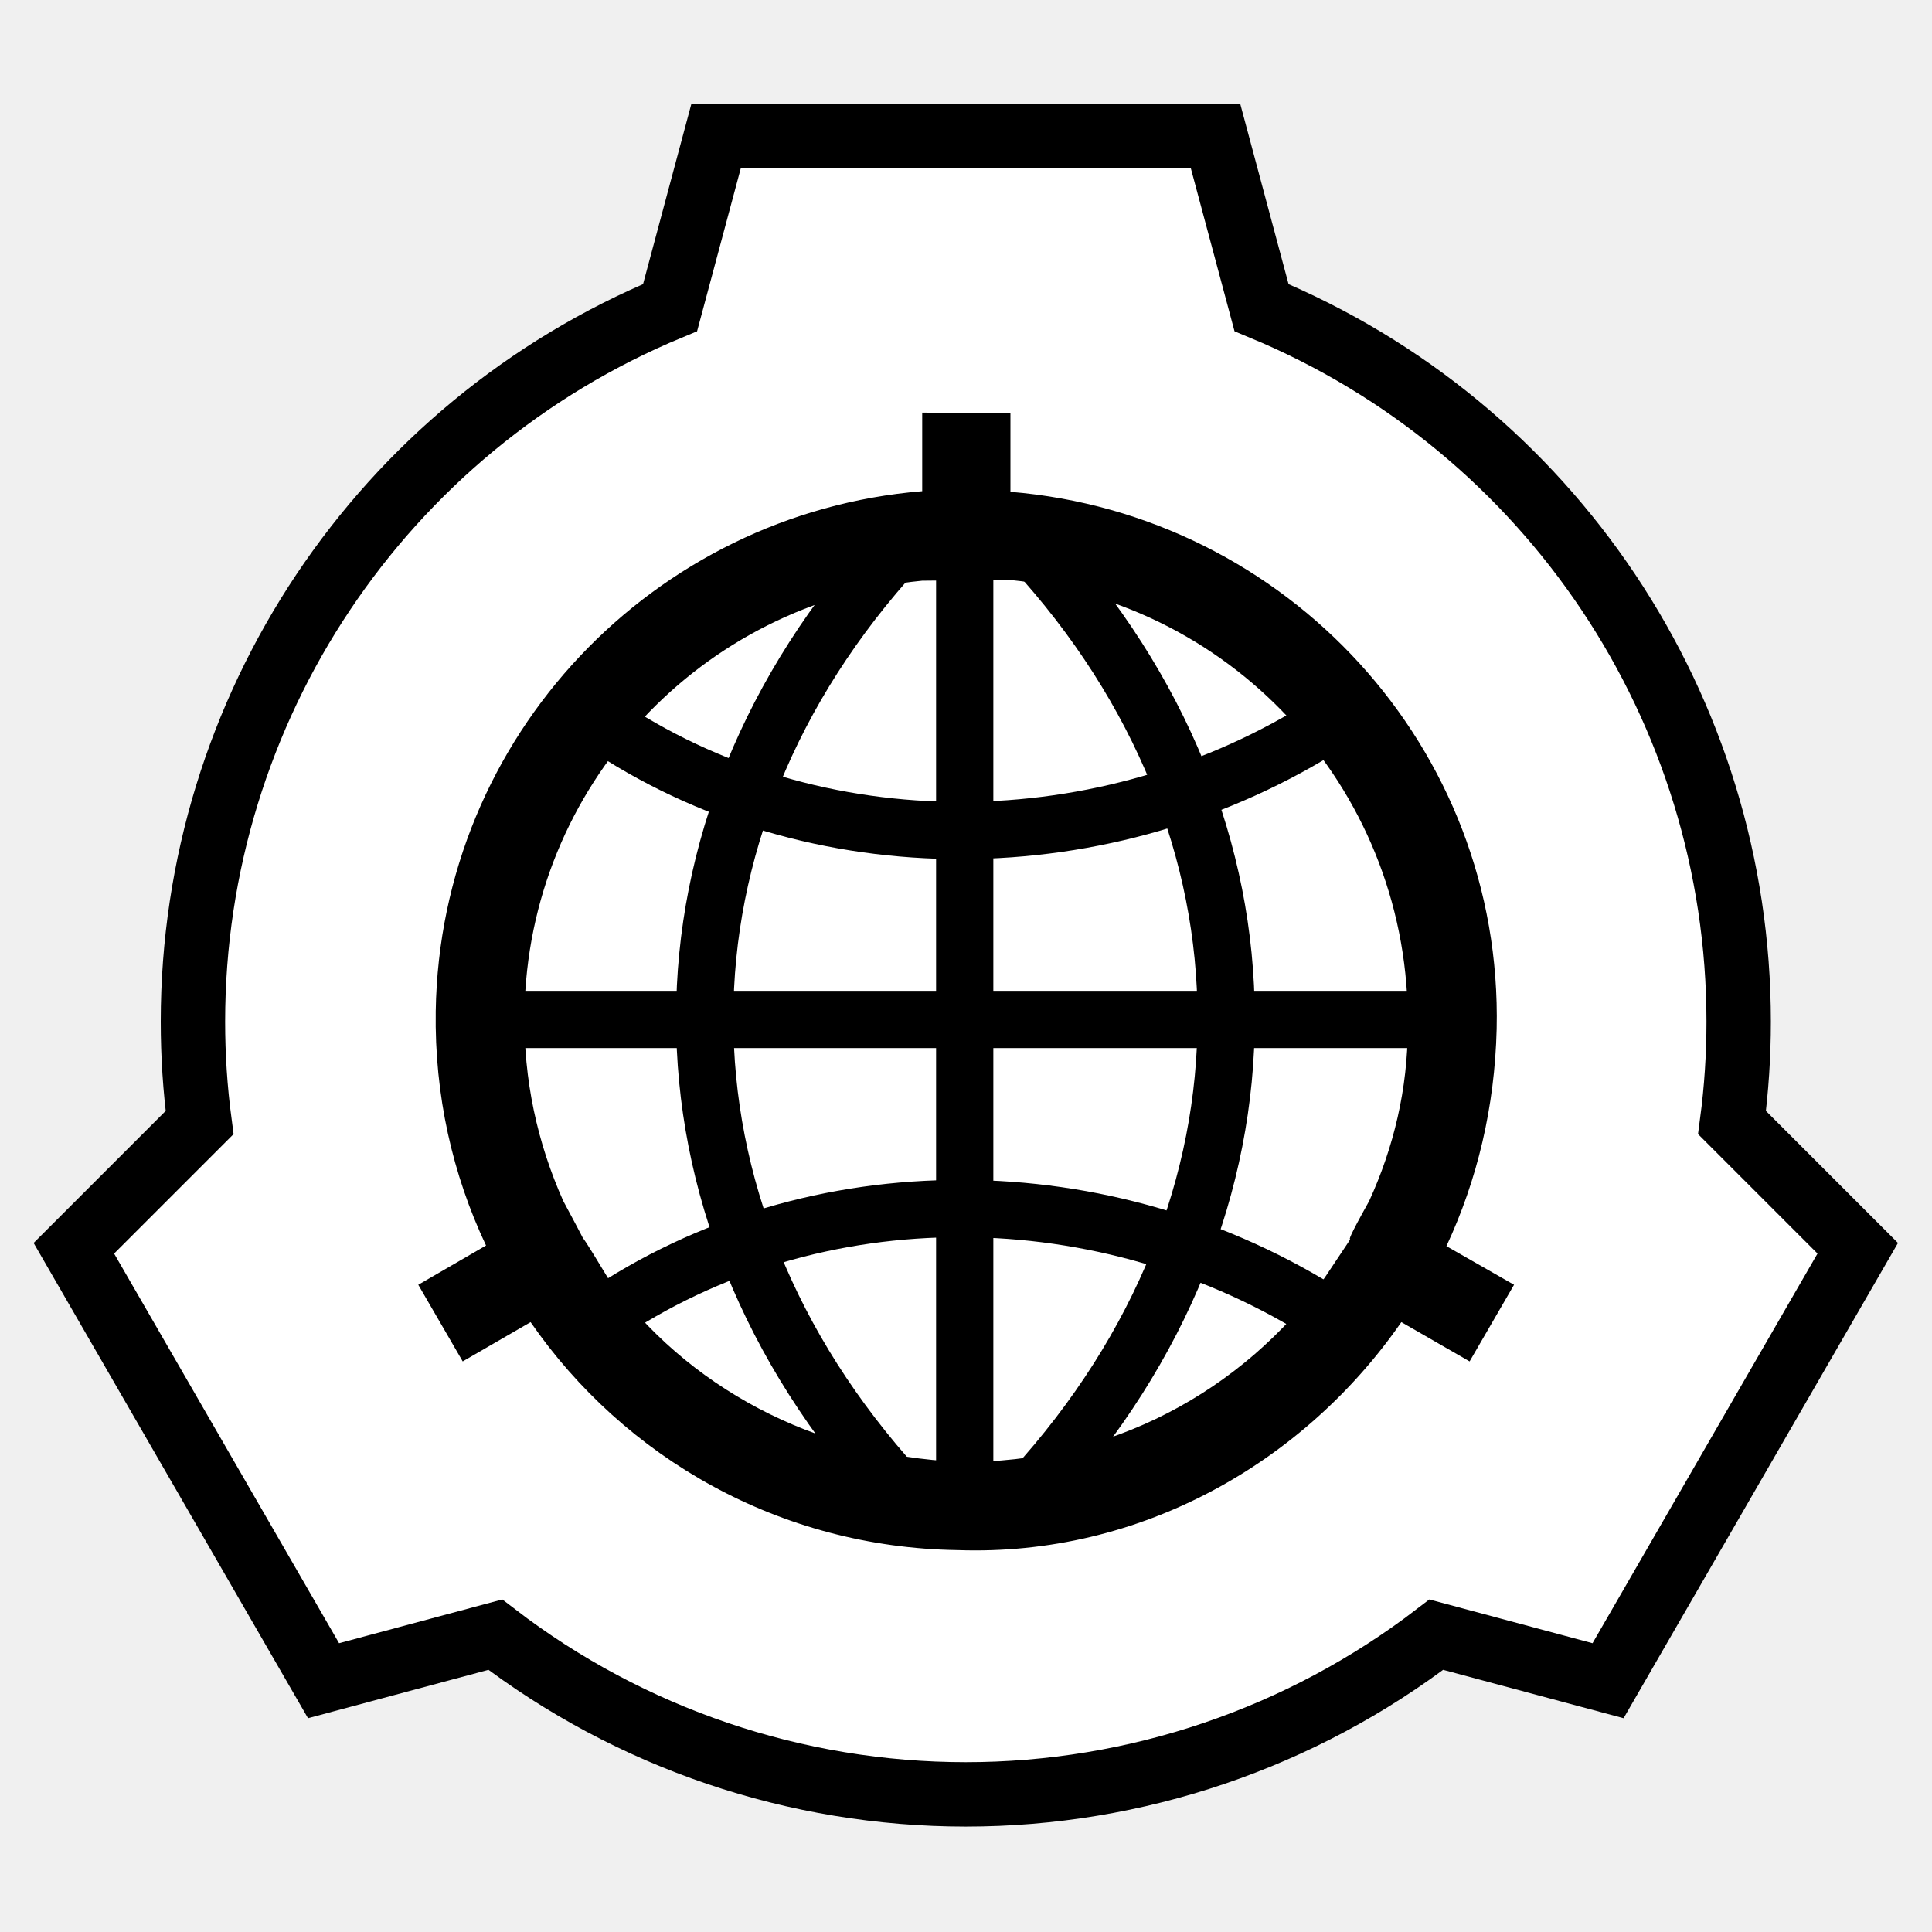
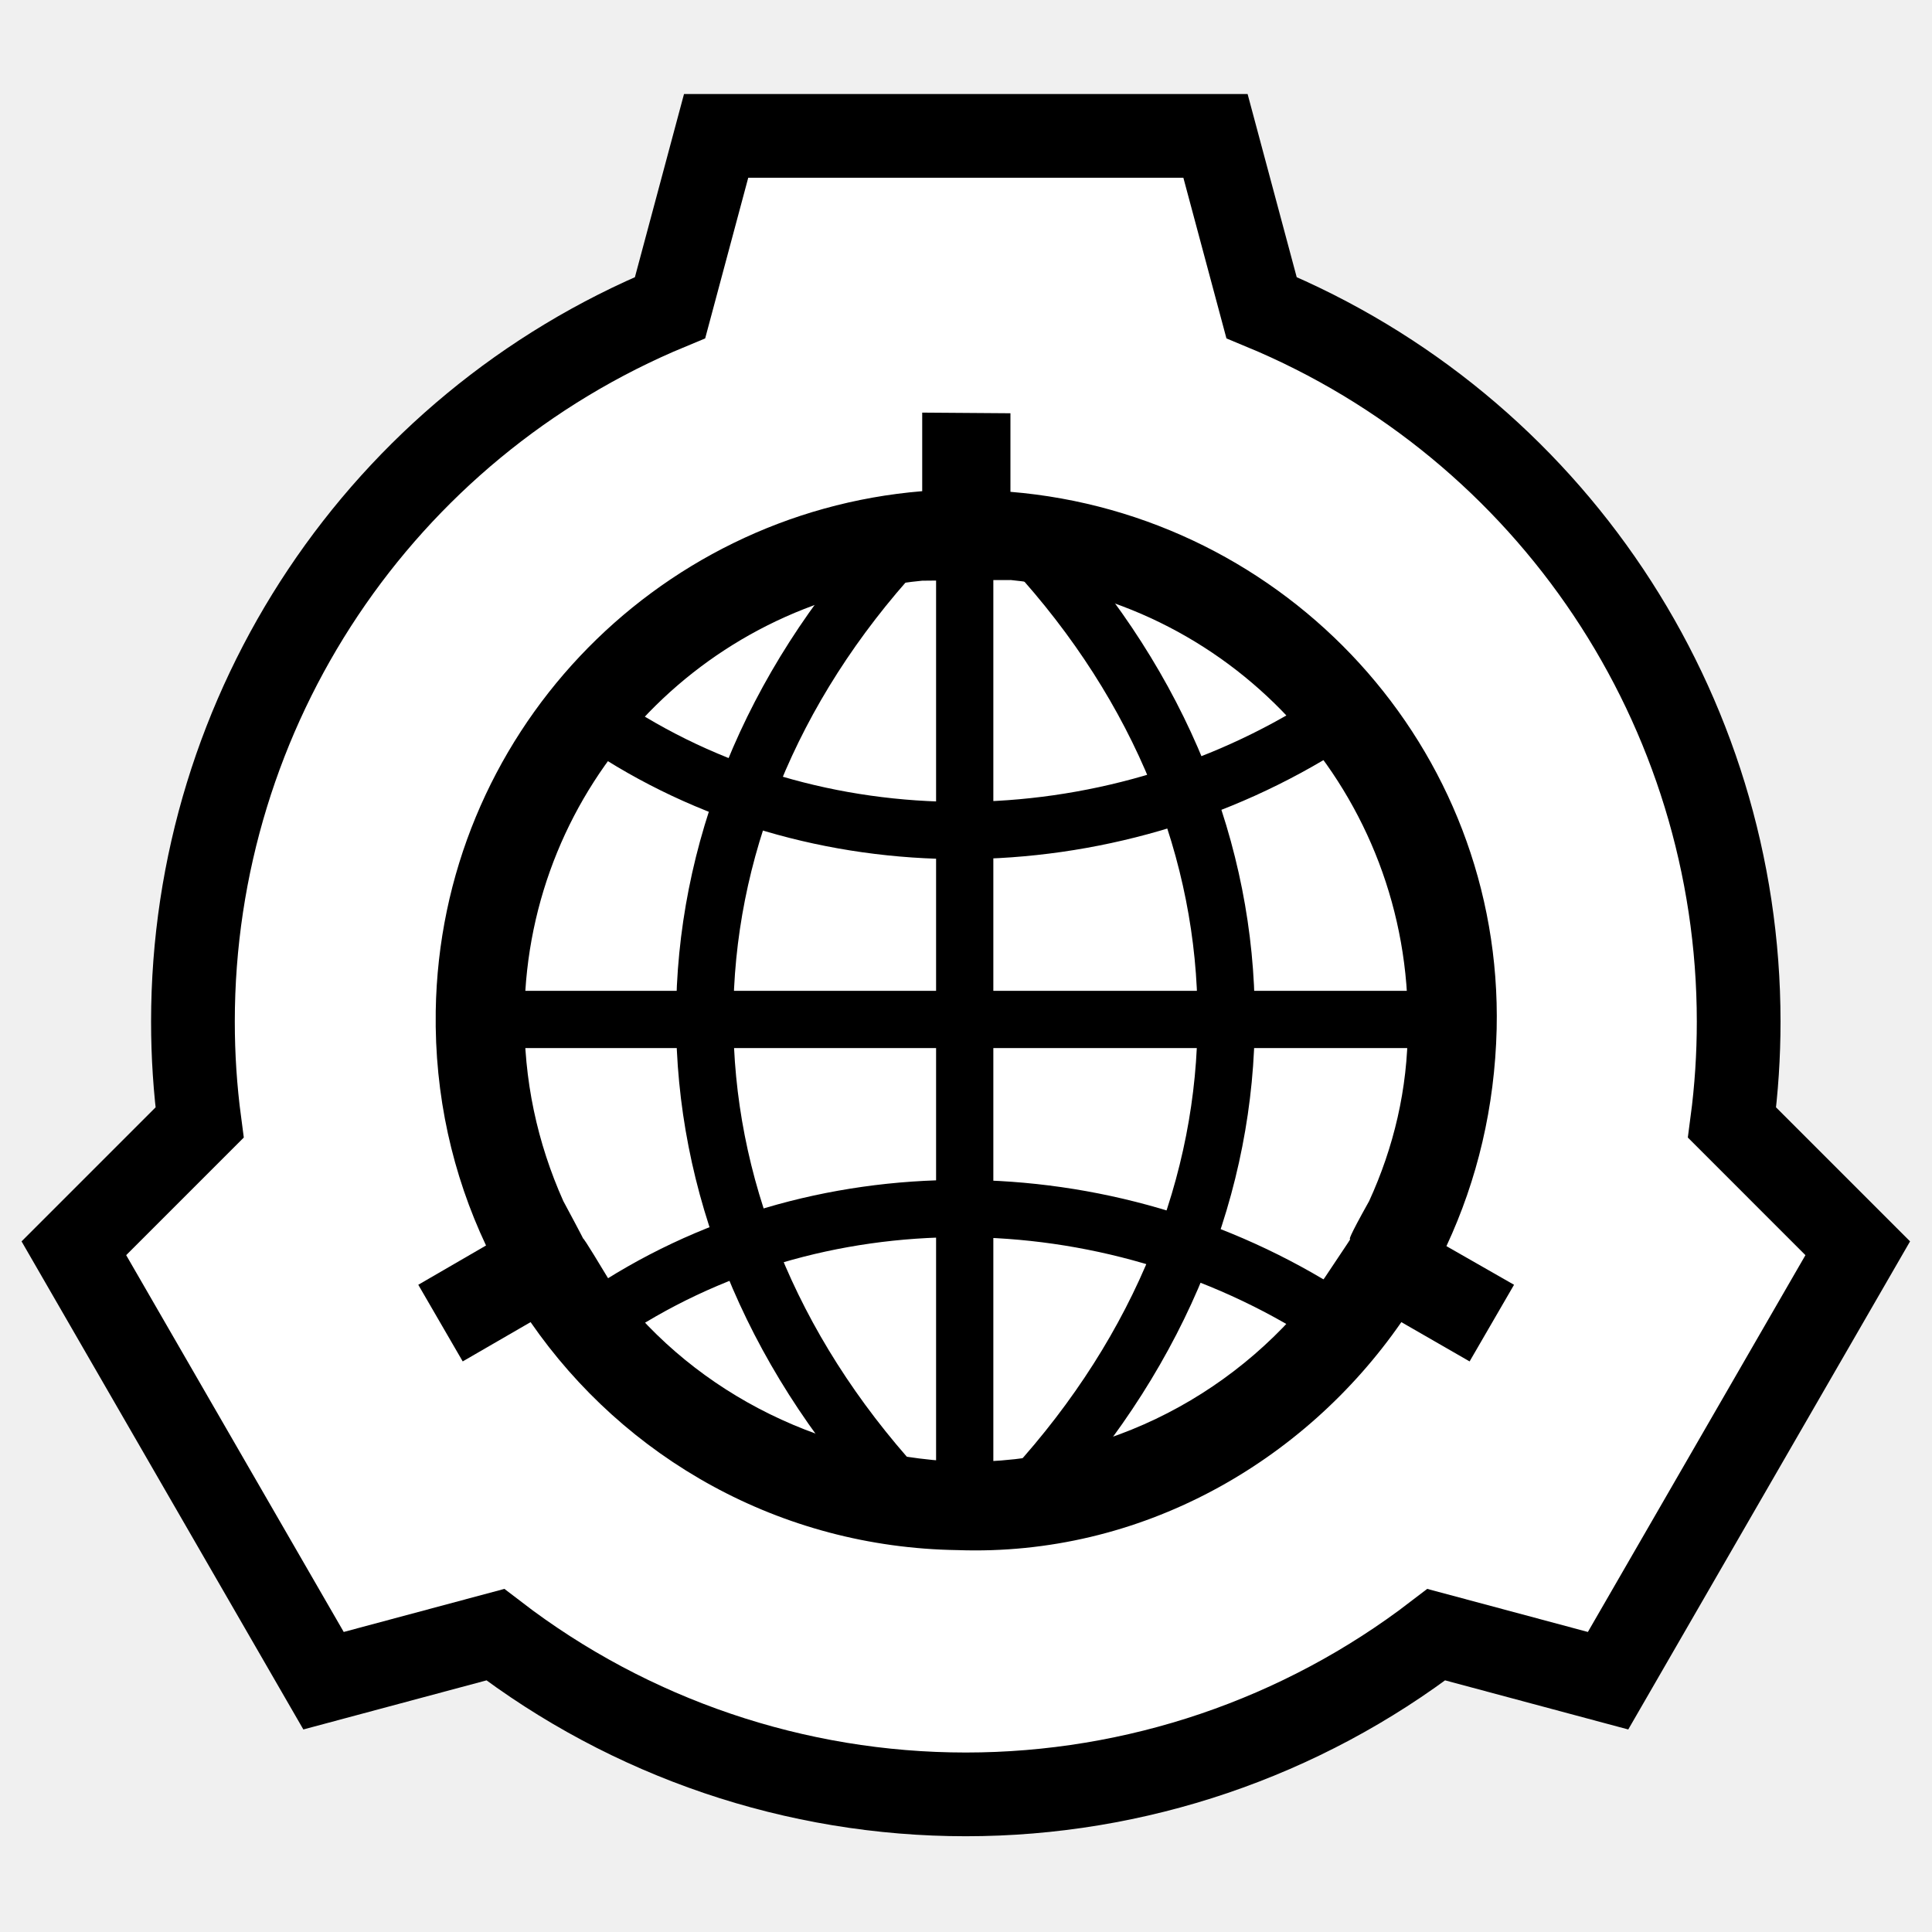
<svg xmlns="http://www.w3.org/2000/svg" version="1.1" viewBox="0 0 30 30">
  <g transform="translate(344.99 353.81)">
-     <path d="m-333.87-351.7-0.715 2.667c-4.485 1.857-7.409 6.233-7.409 11.087 1e-5 0.524 0.034 1.048 0.103 1.567l-1.952 1.952 3.877 6.715 2.667-0.715c2.096 1.609 4.664 2.48 7.306 2.48 2.642 2e-5 5.21-0.872 7.306-2.48l2.667 0.715 3.877-6.715-1.952-1.952c0.069-0.52 0.103-1.043 0.103-1.567 1e-5 -4.854-2.924-9.23-7.409-11.087l-0.715-2.667z" fill="#fff" stroke="#000" />
+     <path d="m-333.87-351.7-0.715 2.667c-4.485 1.857-7.409 6.233-7.409 11.087 1e-5 0.524 0.034 1.048 0.103 1.567l-1.952 1.952 3.877 6.715 2.667-0.715c2.096 1.609 4.664 2.48 7.306 2.48 2.642 2e-5 5.21-0.872 7.306-2.48l2.667 0.715 3.877-6.715-1.952-1.952c0.069-0.52 0.103-1.043 0.103-1.567 1e-5 -4.854-2.924-9.23-7.409-11.087l-0.715-2.667z" fill="#fff" stroke="#000" stroke-width="1.3" />
  </g>
  <g>
    <path d="m14.32 6.407v1.22c-4.17 0.342-7.487 3.803-7.554 8.073-0.02 1.31 0.262 2.54 0.781 3.64l-1.052 0.61 0.69 1.19 1.054-0.61c1.458 2.11 3.871 3.5 6.631 3.54 2.84 0.1 5.38-1.36 6.89-3.54l1.06 0.61 0.69-1.19-1.05-0.6c0.48-1.03 0.75-2.16 0.78-3.37 0.1-4.37-3.26-7.99-7.55-8.343v-1.22zm1.37 2.599c3.52 0.353 6.22 3.344 6.17 6.944 0 0.96-0.22 1.87-0.6 2.7-0.66 1.18 0.1 0-0.69 1.19-1.27 1.76-3.34 2.89-5.67 2.86-2.26-0.1-4.24-1.16-5.463-2.86-0.734-1.22-0.05 0-0.69-1.19-0.402-0.9-0.619-1.88-0.603-2.93 0.056-3.52 2.756-6.371 6.176-6.703 1.39-0.01 0-0.01 1.37-0.01z" />
    <path d="m9.332 20.45c3.308-2.26 7.858-2.23 11.318 0m-4.61-11.936c3.99 4.346 4.01 10.216 0 14.616m-6.708-11.91c3.308 2.25 7.858 2.22 11.318 0m1.65 4.61h-14.617m7.297-7.305v14.615m-1.04-14.626c-3.986 4.346-4.007 10.216 0 14.616" fill="none" stroke="#000" stroke-width=".889" />
  </g>
</svg>
